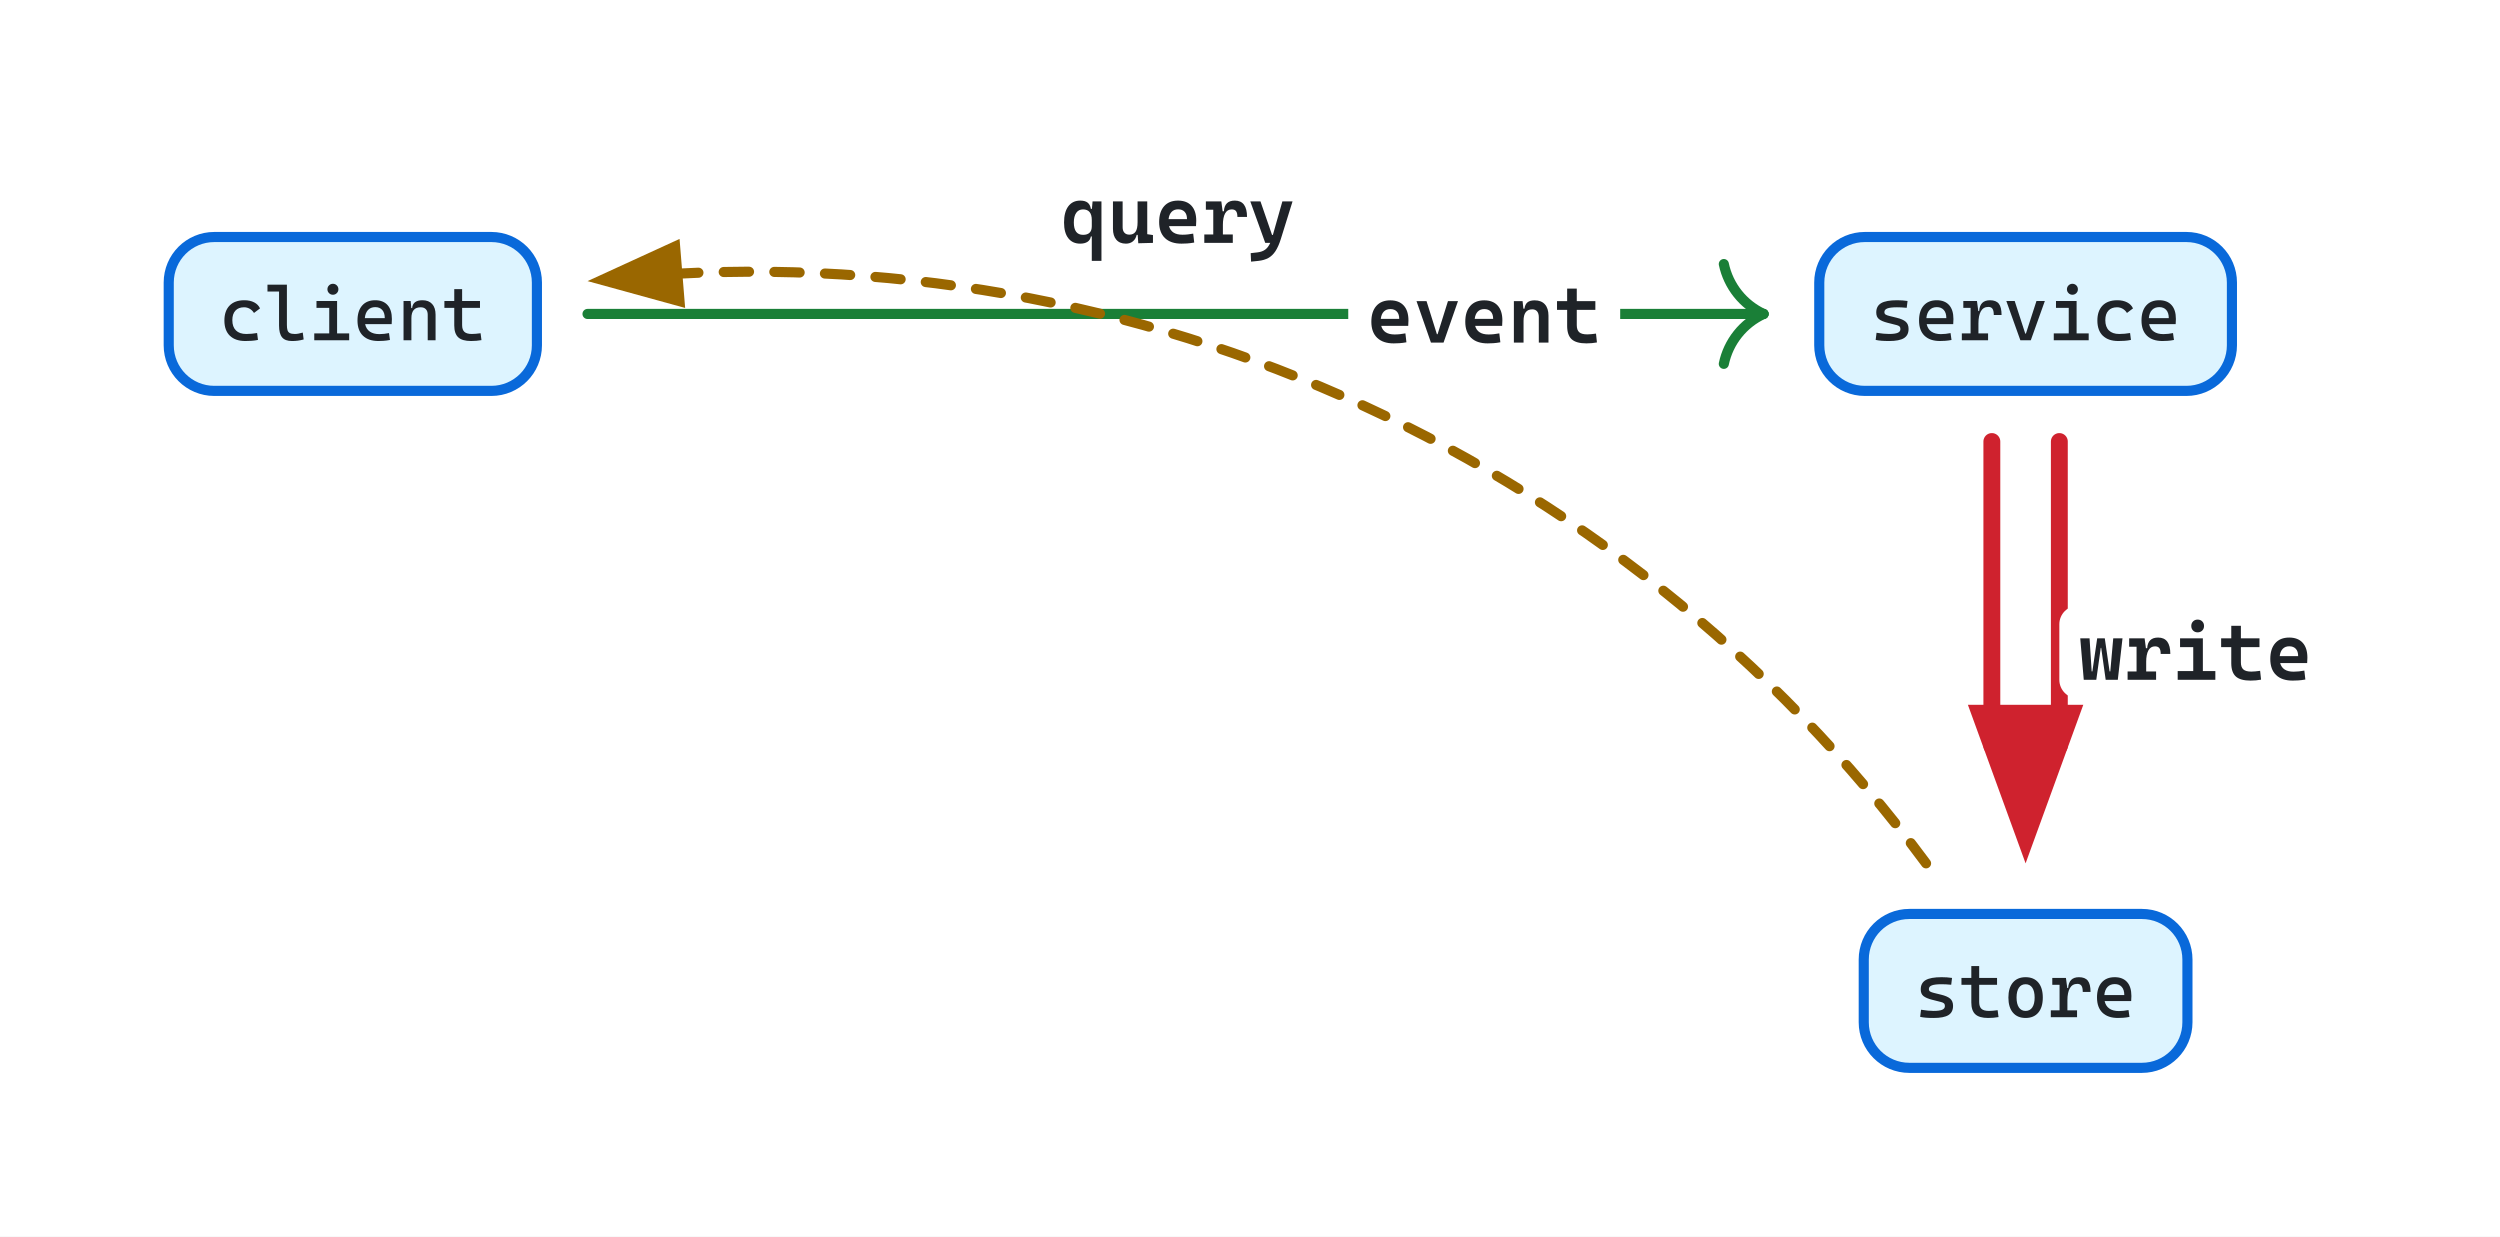
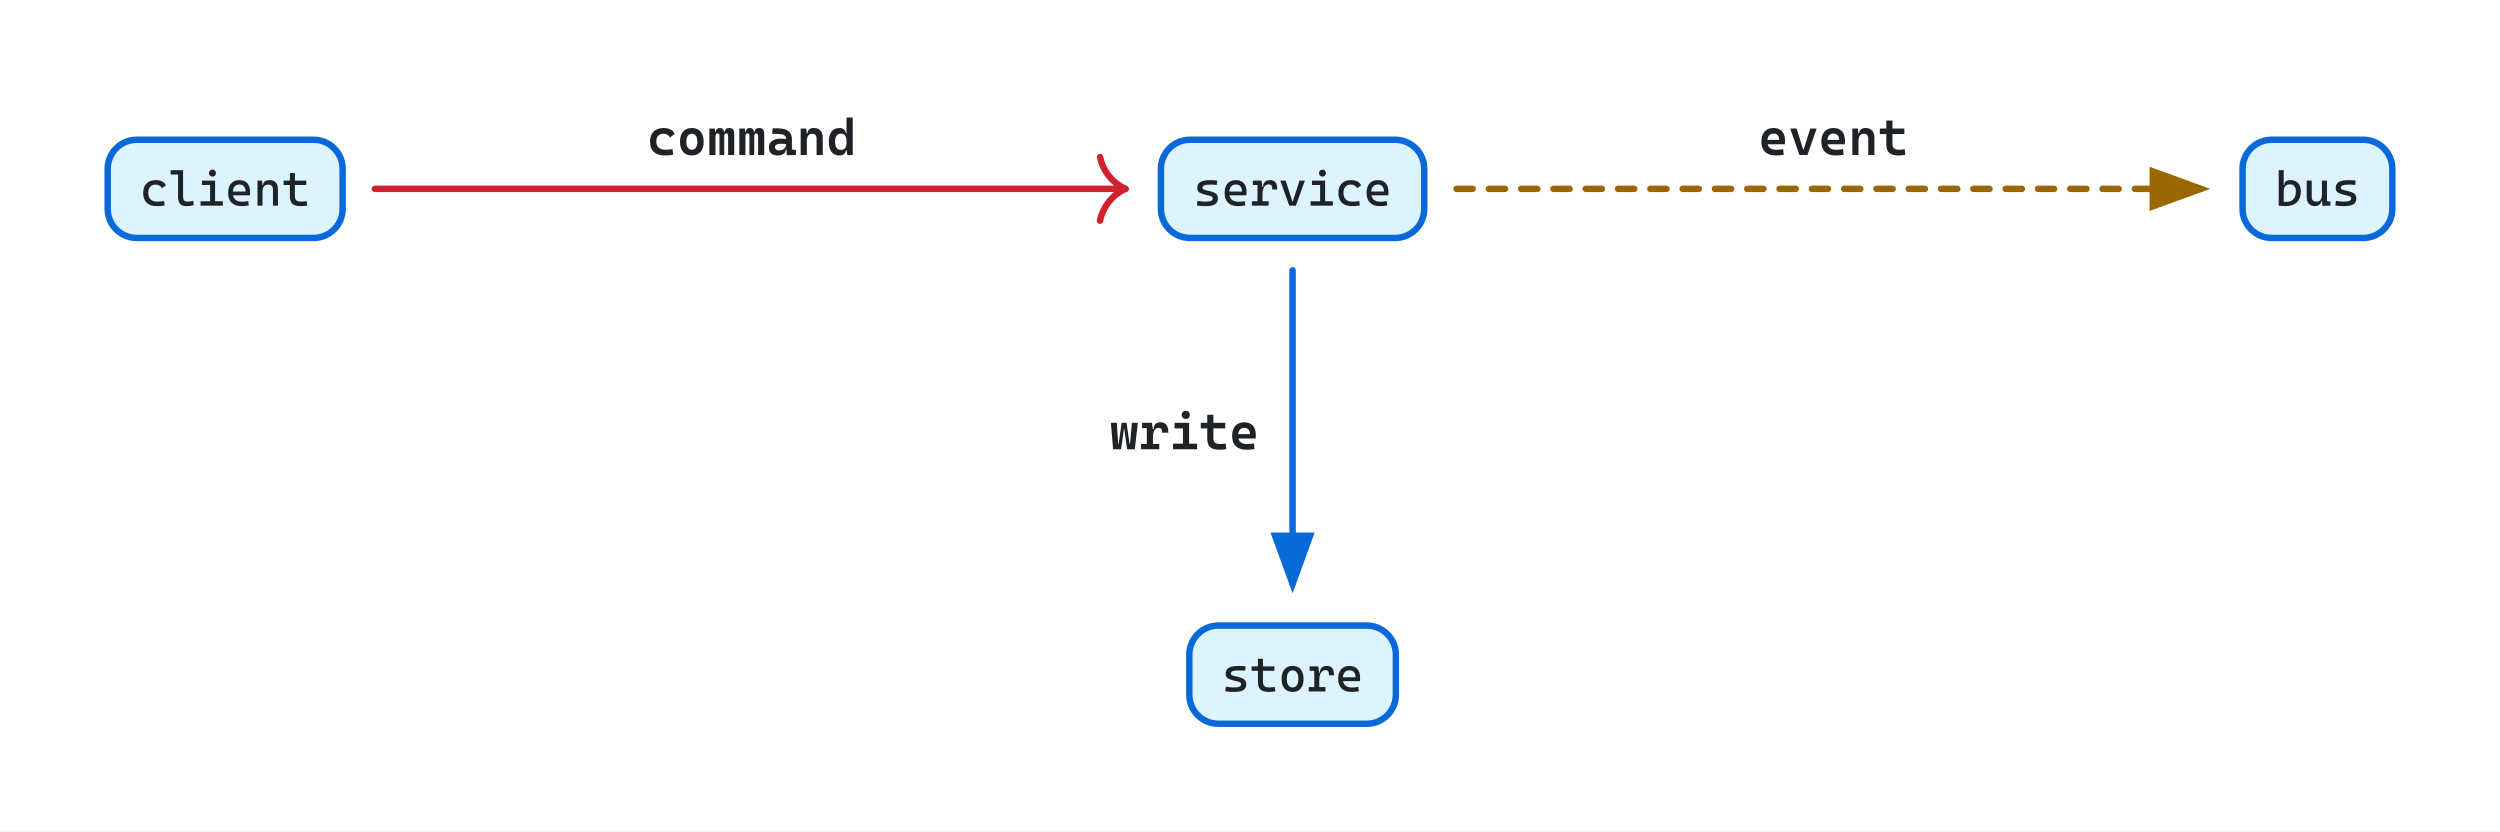
- <svg xmlns="http://www.w3.org/2000/svg" xmlns:xlink="http://www.w3.org/1999/xlink" class="typst-doc" viewBox="0 0 296.33 146.574">
-   <path class="typst-shape" fill="#ffffff" fill-rule="nonzero" d="M 0 0v 146.574 h 296.33 v -146.574 Z " />
+ <svg xmlns="http://www.w3.org/2000/svg" xmlns:xlink="http://www.w3.org/1999/xlink" class="typst-doc" viewBox="0 0 464.375 154.44">
+   <path class="typst-shape" fill="#ffffff" fill-rule="nonzero" d="M 0 0v 154.44 h 464.375 v -154.44 Z " />
  <g>
    <g class="typst-group" transform="matrix(1 0 0 1 20 20)">
      <g>
        <g class="typst-group">
          <g>
-             <path class="typst-shape" fill="none" stroke="#1a7f37" stroke-width="1.2" stroke-linecap="round" stroke-linejoin="miter" stroke-miterlimit="4" transform="matrix(1 0 0 1 49.64062 17.21348)" d="M 0 0h 139.4 " />
-             <path class="typst-shape" fill="none" stroke="#1a7f37" stroke-width="1.2" stroke-linecap="round" stroke-linejoin="miter" stroke-miterlimit="4" transform="matrix(1 0 0 1 184.3282 17.21348)" d="M 0 0m 4.712 0 c -2.419 1.113 -4.168 3.307 -4.712 5.914 " />
-             <path class="typst-shape" fill="none" stroke="#1a7f37" stroke-width="1.2" stroke-linecap="round" stroke-linejoin="miter" stroke-miterlimit="4" transform="matrix(1 0 0 1 184.3282 11.29978)" d="M 0 0m 4.712 5.914 c -2.419 -1.113 -4.168 -3.307 -4.712 -5.914 " />
-             <path class="typst-shape" fill="none" transform="matrix(1 0 0 1 103.5246 0)" d="M 0 0h 32.232 v 13.213 h -32.232 v -13.213 Z " />
-             <g class="typst-group">
-               <g>
-                 <g class="typst-group" transform="matrix(1 0 0 1 103.5246 -0.00000000221457)">
+             <path class="typst-shape" fill="none" stroke="#cf222e" stroke-width="1.2" stroke-linecap="round" stroke-linejoin="miter" stroke-miterlimit="4" transform="matrix(1 0 0 1 49.64062 15.07969)" d="M 0 0h 139.4 " />
+             <path class="typst-shape" fill="none" stroke="#cf222e" stroke-width="1.2" stroke-linecap="round" stroke-linejoin="miter" stroke-miterlimit="4" transform="matrix(1 0 0 1 184.3282 15.07969)" d="M 0 0m 4.712 0 c -2.419 1.113 -4.168 3.307 -4.712 5.914 " />
+             <path class="typst-shape" fill="none" stroke="#cf222e" stroke-width="1.2" stroke-linecap="round" stroke-linejoin="miter" stroke-miterlimit="4" transform="matrix(1 0 0 1 184.3282 9.165986)" d="M 0 0m 4.712 5.914 c -2.419 -1.113 -4.168 -3.307 -4.712 -5.914 " />
+             <path class="typst-shape" fill="none" transform="matrix(1 0 0 1 97.9582 0.00000000000002517671)" d="M 0 0h 43.365 v 11.08 h -43.365 v -11.08 Z " />
+             <g class="typst-group">
+               <g>
+                 <g class="typst-group" transform="matrix(1 0 0 1 97.9582 -0.00000009251968)">
                  <g>
                    <g class="typst-group">
                      <g>
                        <g class="typst-group">
                          <g>
-                             <path class="typst-shape" fill="#ffffff" fill-rule="nonzero" d="M 0 0m 0 2.2 c 0 -1.215 0.985 -2.2 2.2 -2.2 h 27.832 c 1.215 0 2.2 0.985 2.2 2.2 v 6.587 c 0 1.215 -0.985 2.2 -2.2 2.2 h -27.832 c -1.215 0 -2.2 -0.985 -2.2 -2.2 Z " />
+                             <path class="typst-shape" fill="#ffffff" fill-rule="nonzero" d="M 0 0m 0 2.2 c 0 -1.215 0.985 -2.2 2.2 -2.2 h 38.965 c 1.215 0 2.2 0.985 2.2 2.2 v 6.587 c 0 1.215 -0.985 2.2 -2.2 2.2 h -38.965 c -1.215 0 -2.2 -0.985 -2.2 -2.2 Z " />
                            <g class="typst-text" transform="matrix(1 0 0 -1 2.2 8.786914)">
-                               <use xlink:href="#gABA392A637140E34C535808584AA81B6" x="0" y="0" fill="#1f2328" fill-rule="nonzero" />
-                               <use xlink:href="#g7753AC0F86132189CB29AE5A4ECDD045" x="5.566" y="0" fill="#1f2328" fill-rule="nonzero" />
-                               <use xlink:href="#g451FD8E21EC7940E982B175B7A20B2EA" x="11.133" y="0" fill="#1f2328" fill-rule="nonzero" />
-                               <use xlink:href="#g85142B9183B4E6F925678C4536383AC2" x="16.699" y="0" fill="#1f2328" fill-rule="nonzero" />
-                               <use xlink:href="#g7EF3787B7A8C677F0B6EB64C0E4C4F76" x="22.266" y="0" fill="#1f2328" fill-rule="nonzero" />
-                             </g>
-                           </g>
-                         </g>
-                       </g>
-                     </g>
-                   </g>
-                 </g>
-               </g>
-             </g>
-             <path class="typst-shape" fill="none" stroke="#cf222e" stroke-width="2" stroke-linecap="round" stroke-linejoin="miter" stroke-miterlimit="4" transform="matrix(1 0 0 1 216.0977 32.33359)" d="M 0 0v 36.086 " />
-             <path class="typst-shape" fill="none" stroke="#cf222e" stroke-width="2" stroke-linecap="round" stroke-linejoin="miter" stroke-miterlimit="4" transform="matrix(1 0 0 1 224.0977 32.33359)" d="M 0 0v 36.086 " />
-             <path class="typst-shape" fill="#cf222e" fill-rule="nonzero" transform="matrix(1 0 0 1 213.2573 63.53974)" d="M 0 0l 6.84 18.794 l 6.84 -18.794 " />
-             <path class="typst-shape" fill="none" transform="matrix(1 0 0 1 224.0977 51.79375)" d="M 0 0h 32.232 v 11.08 h -32.232 v -11.08 Z " />
-             <g class="typst-group">
-               <g>
-                 <g class="typst-group" transform="matrix(1 0 0 1 224.0977 51.79375)">
+                               <use xlink:href="#g9CC7FA4BFFE72FA2C178DD4B76B68192" x="0" y="0" fill="#1f2328" fill-rule="nonzero" />
+                               <use xlink:href="#gD2DBA36EFB21E3A01E9F956CE97BEF5A" x="5.566" y="0" fill="#1f2328" fill-rule="nonzero" />
+                               <use xlink:href="#g3EC586A4E62E326F59C54A0F2EA208B3" x="11.133" y="0" fill="#1f2328" fill-rule="nonzero" />
+                               <use xlink:href="#g3EC586A4E62E326F59C54A0F2EA208B3" x="16.699" y="0" fill="#1f2328" fill-rule="nonzero" />
+                               <use xlink:href="#g1FC85270BC4379E30F818F93338CFFAA" x="22.266" y="0" fill="#1f2328" fill-rule="nonzero" />
+                               <use xlink:href="#g40A478DFDB1468C1517956AAFB2A3C40" x="27.832" y="0" fill="#1f2328" fill-rule="nonzero" />
+                               <use xlink:href="#gC2C2EA6FF2A42418AB49B3836C4C4A57" x="33.398" y="0" fill="#1f2328" fill-rule="nonzero" />
+                             </g>
+                           </g>
+                         </g>
+                       </g>
+                     </g>
+                   </g>
+                 </g>
+               </g>
+             </g>
+             <path class="typst-shape" fill="none" stroke="#0969da" stroke-width="1.2" stroke-linecap="round" stroke-linejoin="miter" stroke-miterlimit="4" transform="matrix(1 0 0 1 220.0977 30.1998)" d="M 0 0v 58.246 " />
+             <path class="typst-shape" fill="#0969da" fill-rule="nonzero" transform="matrix(1 0 0 1 215.9934 78.92349)" d="M 0 0l 4.104 11.276 l 4.104 -11.276 " />
+             <path class="typst-shape" fill="none" transform="matrix(1 0 0 1 183.8656 54.65996)" d="M 0 0h 32.232 v 11.08 h -32.232 v -11.08 Z " />
+             <g class="typst-group">
+               <g>
+                 <g class="typst-group" transform="matrix(1 0 0 1 183.8656 54.65996)">
                  <g>
                    <g class="typst-group">
                      <g>
                        <g class="typst-group">
                          <g>
                            <path class="typst-shape" fill="#ffffff" fill-rule="nonzero" d="M 0 0m 0 2.2 c 0 -1.215 0.985 -2.2 2.2 -2.2 h 27.832 c 1.215 0 2.2 0.985 2.2 2.2 v 6.587 c 0 1.215 -0.985 2.2 -2.2 2.2 h -27.832 c -1.215 0 -2.2 -0.985 -2.2 -2.2 Z " />
                            <g class="typst-text" transform="matrix(1 0 0 -1 2.2 8.786914)">
                              <use xlink:href="#gE3EEB6383B8206A954BC6E05C6A4DE72" x="0" y="0" fill="#1f2328" fill-rule="nonzero" />
                              <use xlink:href="#g85142B9183B4E6F925678C4536383AC2" x="5.566" y="0" fill="#1f2328" fill-rule="nonzero" />
                              <use xlink:href="#gD72267F14BF1DA7E4A138910BA57BEA7" x="11.133" y="0" fill="#1f2328" fill-rule="nonzero" />
                              <use xlink:href="#g94404CA6EFCECCE9991AD2A2BC5B53DD" x="16.699" y="0" fill="#1f2328" fill-rule="nonzero" />
                              <use xlink:href="#g451FD8E21EC7940E982B175B7A20B2EA" x="22.266" y="0" fill="#1f2328" fill-rule="nonzero" />
                            </g>
                          </g>
                        </g>
                      </g>
                    </g>
                  </g>
                </g>
              </g>
            </g>
-             <path class="typst-shape" fill="none" stroke="#9a6700" stroke-width="1.2" stroke-linecap="round" stroke-linejoin="miter" stroke-miterlimit="4" stroke-dashoffset="0" stroke-dasharray="3 3" transform="matrix(1 0 0 1 51.38464 12.20825)" d="M 0 0m 156.914 70.125 c -36.388 -49.191 -96.052 -75.504 -156.914 -69.203 " />
-             <path class="typst-shape" fill="#9a6700" fill-rule="nonzero" transform="matrix(1 0 0 1 49.64062 8.319653)" d="M 0 0m 10.909 0 l -10.909 5 l 11.571 3.182 " />
-             <path class="typst-shape" fill="none" transform="matrix(1 0 0 1 139.8111 11.82284)" d="M 0 0h 32.232 v 11.08 h -32.232 v -11.08 Z " />
-             <g class="typst-group">
-               <g>
-                 <g class="typst-group" transform="matrix(1 0 0 1 139.8111 11.82284)">
+             <path class="typst-shape" fill="none" stroke="#9a6700" stroke-width="1.2" stroke-linecap="round" stroke-linejoin="miter" stroke-miterlimit="4" stroke-dashoffset="0" stroke-dasharray="3 3" transform="matrix(1 0 0 1 250.5547 15.07969)" d="M 0 0h 138.246 " />
+             <path class="typst-shape" fill="#9a6700" fill-rule="nonzero" transform="matrix(1 0 0 1 379.2784 10.97545)" d="M 0 0m 0 8.208 l 11.276 -4.104 l -11.276 -4.104 " />
+             <path class="typst-shape" fill="none" transform="matrix(1 0 0 1 304.4387 0.00000000000002517671)" d="M 0 0h 32.232 v 11.08 h -32.232 v -11.08 Z " />
+             <g class="typst-group">
+               <g>
+                 <g class="typst-group" transform="matrix(1 0 0 1 304.4387 -0.00000009251966)">
                  <g>
                    <g class="typst-group">
                      <g>
                        <g class="typst-group">
                          <g>
                            <path class="typst-shape" fill="#ffffff" fill-rule="nonzero" d="M 0 0m 0 2.2 c 0 -1.215 0.985 -2.2 2.2 -2.2 h 27.832 c 1.215 0 2.2 0.985 2.2 2.2 v 6.587 c 0 1.215 -0.985 2.2 -2.2 2.2 h -27.832 c -1.215 0 -2.2 -0.985 -2.2 -2.2 Z " />
                            <g class="typst-text" transform="matrix(1 0 0 -1 2.2 8.786914)">
                              <use xlink:href="#g451FD8E21EC7940E982B175B7A20B2EA" x="0" y="0" fill="#1f2328" fill-rule="nonzero" />
                              <use xlink:href="#g5CF9D4D6CEDF17B0298FA40219A42633" x="5.566" y="0" fill="#1f2328" fill-rule="nonzero" />
                              <use xlink:href="#g451FD8E21EC7940E982B175B7A20B2EA" x="11.133" y="0" fill="#1f2328" fill-rule="nonzero" />
                              <use xlink:href="#g40A478DFDB1468C1517956AAFB2A3C40" x="16.699" y="0" fill="#1f2328" fill-rule="nonzero" />
                              <use xlink:href="#g94404CA6EFCECCE9991AD2A2BC5B53DD" x="22.266" y="0" fill="#1f2328" fill-rule="nonzero" />
                            </g>
                          </g>
                        </g>
                      </g>
                    </g>
                  </g>
                </g>
              </g>
            </g>
-             <path class="typst-shape" fill="none" transform="matrix(1 0 0 1 0 8.093359)" d="M 0 0h 43.641 v 18.24 h -43.641 v -18.24 Z " />
-             <g class="typst-group">
-               <g>
-                 <g class="typst-group" transform="matrix(1 0 0 1 -0.0000001298713 8.093359)">
+             <path class="typst-shape" fill="none" transform="matrix(1 0 0 1 0 5.95957)" d="M 0 0h 43.641 v 18.24 h -43.641 v -18.24 Z " />
+             <g class="typst-group">
+               <g>
+                 <g class="typst-group" transform="matrix(1 0 0 1 -0.0000001298713 5.95957)">
                  <g>
                    <g class="typst-group">
                      <g>
                        <g class="typst-group" transform="matrix(1 0 0 1 0.00000000005000072 0)">
                          <g>
                            <path class="typst-shape" fill="#ddf4ff" fill-rule="nonzero" d="M 0 0m 0 5.4 c 0 -2.982 2.418 -5.4 5.4 -5.4 h 32.841 c 2.982 0 5.4 2.418 5.4 5.4 v 7.44 c 0 2.982 -2.418 5.4 -5.4 5.4 h -32.841 c -2.982 0 -5.4 -2.418 -5.4 -5.4 Z " />
                            <path class="typst-shape" fill="none" stroke="#0969da" stroke-width="1.2" stroke-linecap="butt" stroke-linejoin="miter" stroke-miterlimit="4" d="M 0 0m 5.4 0 h 32.841 c 2.982 0 5.4 2.418 5.4 5.4 v 7.44 c 0 2.982 -2.418 5.4 -5.4 5.4 h -32.841 c -2.982 0 -5.4 -2.418 -5.4 -5.4 v -7.44 c 0 -2.982 2.418 -5.4 5.4 -5.4 " />
                            <g class="typst-text" transform="matrix(1 0 0 -1 6 12.24023)">
                              <use xlink:href="#g496D52F1239A202D2084B655D124B477" x="0" y="0" fill="#1f2328" fill-rule="nonzero" />
                              <use xlink:href="#gA89B28849E570429A74B372C5A555659" x="5.273" y="0" fill="#1f2328" fill-rule="nonzero" />
                              <use xlink:href="#gC863C15A47F1EE40B91CD46D2F207AF0" x="10.547" y="0" fill="#1f2328" fill-rule="nonzero" />
                              <use xlink:href="#gEFAEEDD6907DC1C45C92FF41D2845054" x="15.82" y="0" fill="#1f2328" fill-rule="nonzero" />
                              <use xlink:href="#g633FB8EB4E92D6FD3B927F14FC393029" x="21.094" y="0" fill="#1f2328" fill-rule="nonzero" />
                              <use xlink:href="#gC979954D9EBF87A71FAD624AF61A34DA" x="26.367" y="0" fill="#1f2328" fill-rule="nonzero" />
                            </g>
                          </g>
                        </g>
                      </g>
                    </g>
                  </g>
                </g>
              </g>
            </g>
-             <path class="typst-shape" fill="none" transform="matrix(1 0 0 1 195.6406 8.093359)" d="M 0 0h 48.914 v 18.24 h -48.914 v -18.24 Z " />
-             <g class="typst-group">
-               <g>
-                 <g class="typst-group" transform="matrix(1 0 0 1 195.6406 8.093359)">
+             <path class="typst-shape" fill="none" transform="matrix(1 0 0 1 195.6406 5.95957)" d="M 0 0h 48.914 v 18.24 h -48.914 v -18.24 Z " />
+             <g class="typst-group">
+               <g>
+                 <g class="typst-group" transform="matrix(1 0 0 1 195.6406 5.95957)">
                  <g>
                    <g class="typst-group">
                      <g>
                        <g class="typst-group" transform="matrix(1 0 0 1 0.00000000005000072 0)">
                          <g>
                            <path class="typst-shape" fill="#ddf4ff" fill-rule="nonzero" d="M 0 0m 0 5.4 c 0 -2.982 2.418 -5.4 5.4 -5.4 h 38.114 c 2.982 0 5.4 2.418 5.4 5.4 v 7.44 c 0 2.982 -2.418 5.4 -5.4 5.4 h -38.114 c -2.982 0 -5.4 -2.418 -5.4 -5.4 Z " />
                            <path class="typst-shape" fill="none" stroke="#0969da" stroke-width="1.2" stroke-linecap="butt" stroke-linejoin="miter" stroke-miterlimit="4" d="M 0 0m 5.4 0 h 38.114 c 2.982 0 5.4 2.418 5.4 5.4 v 7.44 c 0 2.982 -2.418 5.4 -5.4 5.4 h -38.114 c -2.982 0 -5.4 -2.418 -5.4 -5.4 v -7.44 c 0 -2.982 2.418 -5.4 5.4 -5.4 " />
                            <g class="typst-text" transform="matrix(1 0 0 -1 6 12.24023)">
                              <use xlink:href="#gD1B2E94B5C9985D20B63EC1E24E5C26A" x="0" y="0" fill="#1f2328" fill-rule="nonzero" />
                              <use xlink:href="#gEFAEEDD6907DC1C45C92FF41D2845054" x="5.273" y="0" fill="#1f2328" fill-rule="nonzero" />
                              <use xlink:href="#g9E80DE21BD69AE0F43672228C9C283DA" x="10.547" y="0" fill="#1f2328" fill-rule="nonzero" />
                              <use xlink:href="#g1D6EC232D600E11B8D94326AD8F00DFC" x="15.82" y="0" fill="#1f2328" fill-rule="nonzero" />
                              <use xlink:href="#gC863C15A47F1EE40B91CD46D2F207AF0" x="21.094" y="0" fill="#1f2328" fill-rule="nonzero" />
                              <use xlink:href="#g496D52F1239A202D2084B655D124B477" x="26.367" y="0" fill="#1f2328" fill-rule="nonzero" />
                              <use xlink:href="#gEFAEEDD6907DC1C45C92FF41D2845054" x="31.641" y="0" fill="#1f2328" fill-rule="nonzero" />
                            </g>
                          </g>
                        </g>
                      </g>
                    </g>
                  </g>
                </g>
              </g>
            </g>
-             <path class="typst-shape" fill="none" transform="matrix(1 0 0 1 200.9141 88.33359)" d="M 0 0h 38.367 v 18.24 h -38.367 v -18.24 Z " />
-             <g class="typst-group">
-               <g>
-                 <g class="typst-group" transform="matrix(1 0 0 1 200.9141 88.33359)">
+             <path class="typst-shape" fill="none" transform="matrix(1 0 0 1 396.5547 5.95957)" d="M 0 0h 27.82 v 18.24 h -27.82 v -18.24 Z " />
+             <g class="typst-group">
+               <g>
+                 <g class="typst-group" transform="matrix(1 0 0 1 396.5547 5.95957)">
+                   <g>
+                     <g class="typst-group">
+                       <g>
+                         <g class="typst-group" transform="matrix(1 0 0 1 0.00000000005000072 0)">
+                           <g>
+                             <path class="typst-shape" fill="#ddf4ff" fill-rule="nonzero" d="M 0 0m 0 5.4 c 0 -2.982 2.418 -5.4 5.4 -5.4 h 17.02 c 2.982 0 5.4 2.418 5.4 5.4 v 7.44 c 0 2.982 -2.418 5.4 -5.4 5.4 h -17.02 c -2.982 0 -5.4 -2.418 -5.4 -5.4 Z " />
+                             <path class="typst-shape" fill="none" stroke="#0969da" stroke-width="1.2" stroke-linecap="butt" stroke-linejoin="miter" stroke-miterlimit="4" d="M 0 0m 5.4 0 h 17.02 c 2.982 0 5.4 2.418 5.4 5.4 v 7.44 c 0 2.982 -2.418 5.4 -5.4 5.4 h -17.02 c -2.982 0 -5.4 -2.418 -5.4 -5.4 v -7.44 c 0 -2.982 2.418 -5.4 5.4 -5.4 " />
+                             <g class="typst-text" transform="matrix(1 0 0 -1 6 12.24023)">
+                               <use xlink:href="#g7109ECFC51F91CAEC05C3382AC67B7E" x="0" y="0" fill="#1f2328" fill-rule="nonzero" />
+                               <use xlink:href="#g4C06857F2585BA43717A6A4E596626B6" x="5.273" y="0" fill="#1f2328" fill-rule="nonzero" />
+                               <use xlink:href="#gD1B2E94B5C9985D20B63EC1E24E5C26A" x="10.547" y="0" fill="#1f2328" fill-rule="nonzero" />
+                             </g>
+                           </g>
+                         </g>
+                       </g>
+                     </g>
+                   </g>
+                 </g>
+               </g>
+             </g>
+             <path class="typst-shape" fill="none" transform="matrix(1 0 0 1 200.9141 96.1998)" d="M 0 0h 38.367 v 18.24 h -38.367 v -18.24 Z " />
+             <g class="typst-group">
+               <g>
+                 <g class="typst-group" transform="matrix(1 0 0 1 200.9141 96.1998)">
                  <g>
                    <g class="typst-group">
                      <g>
                        <g class="typst-group" transform="matrix(1 0 0 1 0.00000000005000072 0)">
                          <g>
                            <path class="typst-shape" fill="#ddf4ff" fill-rule="nonzero" d="M 0 0m 0 5.4 c 0 -2.982 2.418 -5.4 5.4 -5.4 h 27.567 c 2.982 0 5.4 2.418 5.4 5.4 v 7.44 c 0 2.982 -2.418 5.4 -5.4 5.4 h -27.567 c -2.982 0 -5.4 -2.418 -5.4 -5.4 Z " />
                            <path class="typst-shape" fill="none" stroke="#0969da" stroke-width="1.2" stroke-linecap="butt" stroke-linejoin="miter" stroke-miterlimit="4" d="M 0 0m 5.4 0 h 27.567 c 2.982 0 5.4 2.418 5.4 5.4 v 7.44 c 0 2.982 -2.418 5.4 -5.4 5.4 h -27.567 c -2.982 0 -5.4 -2.418 -5.4 -5.4 v -7.44 c 0 -2.982 2.418 -5.4 5.4 -5.4 " />
                            <g class="typst-text" transform="matrix(1 0 0 -1 6 12.24023)">
                              <use xlink:href="#gD1B2E94B5C9985D20B63EC1E24E5C26A" x="0" y="0" fill="#1f2328" fill-rule="nonzero" />
                              <use xlink:href="#gC979954D9EBF87A71FAD624AF61A34DA" x="5.273" y="0" fill="#1f2328" fill-rule="nonzero" />
                              <use xlink:href="#gE2E584E44E1451AAC32324807229E6E0" x="10.547" y="0" fill="#1f2328" fill-rule="nonzero" />
                              <use xlink:href="#g9E80DE21BD69AE0F43672228C9C283DA" x="15.82" y="0" fill="#1f2328" fill-rule="nonzero" />
                              <use xlink:href="#gEFAEEDD6907DC1C45C92FF41D2845054" x="21.094" y="0" fill="#1f2328" fill-rule="nonzero" />
                            </g>
                          </g>
                        </g>
                      </g>
                    </g>
                  </g>
                </g>
              </g>
            </g>
          </g>
        </g>
      </g>
    </g>
  </g>
  <defs id="glyph">
-     <symbol id="gABA392A637140E34C535808584AA81B6" overflow="visible">
-       <path d="M 0 0m 2.31 -0.093 q -0.909 0 -1.41 0.647 q -0.501 0.647 -0.501 1.858 q 0 1.239 0.503 1.918 q 0.503 0.68 1.417 0.68 q 0.575 0 0.879 -0.244 q 0.304 -0.244 0.378 -0.74 h 0.125 l 0.079 0.891 h 1.053 v -7.051 h -1.146 v 2.895 h -0.111 q -0.065 -0.422 -0.397 -0.638 q -0.332 -0.216 -0.87 -0.216 Z m 1.378 2.788 q 0 1.271 -1.039 1.271 q -0.52 0 -0.805 -0.406 q -0.285 -0.406 -0.285 -1.148 q 0 -1.461 1.095 -1.461 q 1.034 0 1.034 1.021 v 0.724 Z " />
-     </symbol>
-     <symbol id="g7753AC0F86132189CB29AE5A4ECDD045" overflow="visible">
-       <path d="M 0 0m 2.162 -0.093 q -0.728 0 -1.13 0.462 q -0.401 0.462 -0.401 1.301 v 3.247 h 1.146 v -3.062 q 0 -0.422 0.211 -0.652 q 0.211 -0.23 0.591 -0.23 q 0.482 0 0.726 0.341 q 0.244 0.341 0.244 1.143 v 2.458 h 1.146 v -3.887 l 0.677 -0.102 v -0.928 l -1.74 -0.046 l -0.07 0.993 h -0.121 q -0.116 -0.501 -0.452 -0.77 q -0.336 -0.269 -0.828 -0.269 Z " />
+     <symbol id="g9CC7FA4BFFE72FA2C178DD4B76B68192" overflow="visible">
+       <path d="M 0 0m 3.317 -0.093 q -1.308 0 -2.02 0.661 q -0.712 0.661 -0.712 1.9 q 0 1.206 0.659 1.874 q 0.659 0.668 1.883 0.668 q 0.747 0 1.276 -0.283 q 0.529 -0.283 0.756 -0.807 l -0.849 -0.663 q -0.204 0.329 -0.522 0.508 q -0.318 0.179 -0.698 0.179 q -0.631 0 -0.983 -0.371 q -0.353 -0.371 -0.353 -1.058 q 0 -0.751 0.436 -1.146 q 0.436 -0.394 1.239 -0.394 q 0.339 0 0.675 0.032 q 0.336 0.032 0.656 0.088 l 0.121 -1.048 q -0.38 -0.083 -0.779 -0.111 q -0.399 -0.028 -0.784 -0.028 Z " />
+     </symbol>
+     <symbol id="gD2DBA36EFB21E3A01E9F956CE97BEF5A" overflow="visible">
+       <path d="M 0 0m 2.783 -0.093 q -1.048 0 -1.624 0.668 q -0.575 0.668 -0.575 1.883 q 0 1.22 0.575 1.886 q 0.575 0.666 1.624 0.666 q 1.048 0 1.624 -0.666 q 0.575 -0.666 0.575 -1.886 q 0 -1.215 -0.575 -1.883 q -0.575 -0.668 -1.624 -0.668 Z m 0 1.067 q 0.487 0 0.754 0.387 q 0.267 0.387 0.267 1.097 q 0 0.714 -0.267 1.099 q -0.267 0.385 -0.754 0.385 q -0.487 0 -0.754 -0.385 q -0.267 -0.385 -0.267 -1.099 q 0 -0.71 0.267 -1.097 q 0.267 -0.387 0.754 -0.387 Z " />
+     </symbol>
+     <symbol id="g3EC586A4E62E326F59C54A0F2EA208B3" overflow="visible">
+       <path d="M 0 0m 3.961 0 v 3.502 q 0 0.51 -0.329 0.51 q -0.394 0 -0.394 -0.598 v -3.414 h -0.895 v 3.595 q 0 0.417 -0.334 0.417 q -0.399 0 -0.399 -0.598 v -3.414 h -1.136 v 4.917 h 1.025 l 0.065 -0.612 h 0.097 q 0.079 0.705 0.784 0.705 q 0.631 0 0.761 -0.705 h 0.102 q 0.032 0.315 0.246 0.51 q 0.213 0.195 0.58 0.195 q 0.501 0 0.731 -0.274 q 0.23 -0.274 0.23 -0.886 v -3.85 h -1.132 Z " />
+     </symbol>
+     <symbol id="g1FC85270BC4379E30F818F93338CFFAA" overflow="visible">
+       <path d="M 0 0m 3.729 -0.046 l -0.065 1.085 h -0.107 q -0.06 -0.566 -0.462 -0.849 q -0.401 -0.283 -1.06 -0.283 q -0.779 0 -1.208 0.378 q -0.429 0.378 -0.429 1.078 q 0 0.807 0.575 1.239 q 0.575 0.431 1.628 0.431 q 0.561 0 0.974 -0.088 v 0.097 q 0 0.431 -0.339 0.633 q -0.339 0.202 -1.011 0.22 l -1.225 0.032 l 0.093 1.034 l 1.039 -0.014 q 1.29 -0.019 1.916 -0.526 q 0.626 -0.508 0.626 -1.482 v -1.911 l 0.742 -0.102 v -0.928 l -1.688 -0.046 Z m -0.153 2.069 q -0.25 0.046 -0.475 0.053 q -0.225 0.007 -0.471 0.007 q -1.095 0 -1.095 -0.645 q 0 -0.58 0.751 -0.58 q 0.431 0 0.717 0.155 q 0.285 0.155 0.429 0.394 q 0.144 0.239 0.144 0.494 v 0.121 Z " />
+     </symbol>
+     <symbol id="g40A478DFDB1468C1517956AAFB2A3C40" overflow="visible">
+       <path d="M 0 0m 3.688 0 v 3.015 q 0 0.445 -0.202 0.687 q -0.202 0.241 -0.573 0.241 q -1.034 0 -1.034 -1.364 v -2.579 h -1.146 v 4.917 h 1.03 l 0.097 -0.891 h 0.13 q 0.06 0.496 0.348 0.74 q 0.288 0.244 0.863 0.244 q 0.779 0 1.206 -0.473 q 0.427 -0.473 0.427 -1.336 v -3.201 h -1.146 Z " />
+     </symbol>
+     <symbol id="gC2C2EA6FF2A42418AB49B3836C4C4A57" overflow="visible">
+       <path d="M 0 0m 2.343 -0.093 q -0.937 0 -1.44 0.649 q -0.503 0.649 -0.503 1.879 q 0 1.248 0.506 1.911 q 0.506 0.663 1.443 0.663 q 1.081 0 1.229 -0.983 h 0.111 v 2.932 h 1.146 v -6.958 l -0.997 -0.046 l -0.144 0.937 h -0.102 q -0.06 -0.478 -0.385 -0.731 q -0.325 -0.253 -0.863 -0.253 Z m 1.345 2.482 v 0.135 q 0 1.443 -1.048 1.443 q -0.524 0 -0.802 -0.394 q -0.278 -0.394 -0.278 -1.136 q 0 -1.484 1.081 -1.484 q 0.552 0 0.8 0.353 q 0.248 0.353 0.248 1.085 Z " />
+     </symbol>
+     <symbol id="gE3EEB6383B8206A954BC6E05C6A4DE72" overflow="visible">
+       <path d="M 0 0m 3.293 0 l -0.529 3.785 h -0.056 l -0.529 -3.785 h -1.484 l -0.417 4.917 h 1.104 l 0.25 -3.92 h 0.083 l 0.571 3.92 h 0.9 l 0.571 -3.92 h 0.083 l 0.348 3.92 h 1.099 l -0.557 -4.917 h -1.438 Z " />
+     </symbol>
+     <symbol id="g85142B9183B4E6F925678C4536383AC2" overflow="visible">
+       <path d="M 0 0m 2.528 2.115 v -1.123 h 1.174 v -0.993 h -3.377 v 0.993 h 1.062 v 2.932 h -0.877 v 0.993 h 1.832 l 0.153 -1.169 h 0.153 q 0.074 1.262 1.294 1.262 q 1.447 0 1.447 -1.939 h -1.141 q 0 0.478 -0.16 0.687 q -0.16 0.209 -0.513 0.209 q -0.524 0 -0.786 -0.482 q -0.262 -0.482 -0.262 -1.368 Z " />
+     </symbol>
+     <symbol id="gD72267F14BF1DA7E4A138910BA57BEA7" overflow="visible">
+       <path d="M 0 0m 0.696 0 v 1.039 h 1.842 v 2.839 h -1.563 v 1.039 h 2.704 v -3.878 h 1.48 v -1.039 h -4.462 Z m 2.366 5.627 q -0.329 0 -0.543 0.213 q -0.213 0.213 -0.213 0.543 q 0 0.329 0.213 0.543 q 0.213 0.213 0.543 0.213 q 0.329 0 0.543 -0.213 q 0.213 -0.213 0.213 -0.543 q 0 -0.329 -0.213 -0.543 q -0.213 -0.213 -0.543 -0.213 Z " />
+     </symbol>
+     <symbol id="g94404CA6EFCECCE9991AD2A2BC5B53DD" overflow="visible">
+       <path d="M 0 0m 3.767 -0.093 q -1.215 0 -1.751 0.492 q -0.536 0.492 -0.536 1.573 v 1.906 h -1.201 v 1.039 h 1.201 v 1.484 h 1.141 v -1.484 h 2.203 v -1.039 h -2.203 v -1.814 q 0 -0.575 0.29 -0.833 q 0.29 -0.257 0.949 -0.257 q 0.218 0 0.469 0.026 q 0.25 0.026 0.571 0.067 l 0.111 -1.048 q -0.311 -0.056 -0.608 -0.083 q -0.297 -0.028 -0.635 -0.028 Z " />
    </symbol>
    <symbol id="g451FD8E21EC7940E982B175B7A20B2EA" overflow="visible">
      <path d="M 0 0m 3.187 -0.093 q -1.271 0 -1.96 0.661 q -0.689 0.661 -0.689 1.9 q 0 1.206 0.587 1.874 q 0.587 0.668 1.654 0.668 q 1.03 0 1.593 -0.612 q 0.564 -0.612 0.564 -1.777 q 0 -0.334 -0.028 -0.635 h -3.201 q 0.278 -1.021 1.591 -1.021 q 0.325 0 0.638 0.035 q 0.313 0.035 0.638 0.095 l 0.121 -1.058 q -0.459 -0.083 -0.837 -0.107 q -0.378 -0.023 -0.67 -0.023 Z m -1.531 2.904 h 2.185 q 0 0.566 -0.278 0.865 q -0.278 0.299 -0.775 0.299 q -0.482 0 -0.775 -0.302 q -0.292 -0.302 -0.357 -0.863 Z " />
    </symbol>
-     <symbol id="g85142B9183B4E6F925678C4536383AC2" overflow="visible">
-       <path d="M 0 0m 2.528 2.115 v -1.123 h 1.174 v -0.993 h -3.377 v 0.993 h 1.062 v 2.932 h -0.877 v 0.993 h 1.832 l 0.153 -1.169 h 0.153 q 0.074 1.262 1.294 1.262 q 1.447 0 1.447 -1.939 h -1.141 q 0 0.478 -0.16 0.687 q -0.16 0.209 -0.513 0.209 q -0.524 0 -0.786 -0.482 q -0.262 -0.482 -0.262 -1.368 Z " />
-     </symbol>
-     <symbol id="g7EF3787B7A8C677F0B6EB64C0E4C4F76" overflow="visible">
-       <path d="M 0 0m 0.302 -2.227 l -0.046 1.007 l 0.816 0.093 q 0.543 0.065 0.9 0.322 q 0.357 0.257 0.603 0.805 h -0.594 l -1.772 4.917 h 1.206 l 1.373 -3.98 h 0.097 l 1.127 3.98 h 1.206 l -1.396 -4.481 q -0.278 -0.881 -0.633 -1.422 q -0.355 -0.54 -0.842 -0.807 q -0.487 -0.267 -1.164 -0.341 l -0.881 -0.093 Z " />
-     </symbol>
-     <symbol id="gE3EEB6383B8206A954BC6E05C6A4DE72" overflow="visible">
-       <path d="M 0 0m 3.293 0 l -0.529 3.785 h -0.056 l -0.529 -3.785 h -1.484 l -0.417 4.917 h 1.104 l 0.25 -3.92 h 0.083 l 0.571 3.92 h 0.9 l 0.571 -3.92 h 0.083 l 0.348 3.92 h 1.099 l -0.557 -4.917 h -1.438 Z " />
-     </symbol>
-     <symbol id="gD72267F14BF1DA7E4A138910BA57BEA7" overflow="visible">
-       <path d="M 0 0m 0.696 0 v 1.039 h 1.842 v 2.839 h -1.563 v 1.039 h 2.704 v -3.878 h 1.48 v -1.039 h -4.462 Z m 2.366 5.627 q -0.329 0 -0.543 0.213 q -0.213 0.213 -0.213 0.543 q 0 0.329 0.213 0.543 q 0.213 0.213 0.543 0.213 q 0.329 0 0.543 -0.213 q 0.213 -0.213 0.213 -0.543 q 0 -0.329 -0.213 -0.543 q -0.213 -0.213 -0.543 -0.213 Z " />
-     </symbol>
-     <symbol id="g94404CA6EFCECCE9991AD2A2BC5B53DD" overflow="visible">
-       <path d="M 0 0m 3.767 -0.093 q -1.215 0 -1.751 0.492 q -0.536 0.492 -0.536 1.573 v 1.906 h -1.201 v 1.039 h 1.201 v 1.484 h 1.141 v -1.484 h 2.203 v -1.039 h -2.203 v -1.814 q 0 -0.575 0.29 -0.833 q 0.29 -0.257 0.949 -0.257 q 0.218 0 0.469 0.026 q 0.25 0.026 0.571 0.067 l 0.111 -1.048 q -0.311 -0.056 -0.608 -0.083 q -0.297 -0.028 -0.635 -0.028 Z " />
-     </symbol>
    <symbol id="g5CF9D4D6CEDF17B0298FA40219A42633" overflow="visible">
      <path d="M 0 0m 2.036 0 l -1.712 4.917 h 1.188 l 1.229 -3.92 h 0.083 l 1.229 3.92 h 1.188 l -1.712 -4.917 h -1.494 Z " />
    </symbol>
-     <symbol id="g40A478DFDB1468C1517956AAFB2A3C40" overflow="visible">
-       <path d="M 0 0m 3.688 0 v 3.015 q 0 0.445 -0.202 0.687 q -0.202 0.241 -0.573 0.241 q -1.034 0 -1.034 -1.364 v -2.579 h -1.146 v 4.917 h 1.03 l 0.097 -0.891 h 0.13 q 0.06 0.496 0.348 0.74 q 0.288 0.244 0.863 0.244 q 0.779 0 1.206 -0.473 q 0.427 -0.473 0.427 -1.336 v -3.201 h -1.146 Z " />
-     </symbol>
    <symbol id="g496D52F1239A202D2084B655D124B477" overflow="visible">
      <path d="M 0 0m 3.085 -0.088 q -1.191 0 -1.839 0.626 q -0.648 0.626 -0.648 1.8 q 0 1.143 0.613 1.775 q 0.613 0.633 1.751 0.633 q 0.681 0 1.167 -0.253 q 0.486 -0.253 0.692 -0.714 l -0.716 -0.541 q -0.198 0.321 -0.505 0.497 q -0.308 0.176 -0.672 0.176 q -0.659 0 -1.024 -0.398 q -0.365 -0.398 -0.365 -1.132 q 0 -0.795 0.428 -1.215 q 0.428 -0.42 1.224 -0.42 q 0.325 0 0.65 0.031 q 0.325 0.031 0.633 0.083 l 0.105 -0.817 q -0.36 -0.079 -0.745 -0.105 q -0.385 -0.026 -0.749 -0.026 Z " />
    </symbol>
    <symbol id="gA89B28849E570429A74B372C5A555659" overflow="visible">
      <path d="M 0 0m 3.331 -0.088 q -0.809 0 -1.169 0.439 q -0.36 0.439 -0.36 1.406 v 4.017 h -1.371 v 0.817 h 2.303 v -4.79 q 0 -0.369 0.07 -0.602 q 0.07 -0.233 0.275 -0.343 q 0.204 -0.11 0.604 -0.11 q 0.365 0 0.932 0.167 l 0.105 -0.817 q -0.356 -0.097 -0.683 -0.141 q -0.327 -0.044 -0.705 -0.044 Z " />
    </symbol>
    <symbol id="gC863C15A47F1EE40B91CD46D2F207AF0" overflow="visible">
      <path d="M 0 0m 0.703 0 v 0.817 h 1.775 v 3.023 h -1.512 v 0.817 h 2.443 v -3.841 h 1.433 v -0.817 h -4.14 Z m 2.21 5.396 q -0.268 0 -0.459 0.191 q -0.191 0.191 -0.191 0.459 q 0 0.272 0.191 0.461 q 0.191 0.189 0.459 0.189 q 0.272 0 0.461 -0.189 q 0.189 -0.189 0.189 -0.461 q 0 -0.268 -0.189 -0.459 q -0.189 -0.191 -0.461 -0.191 Z " />
    </symbol>
    <symbol id="gEFAEEDD6907DC1C45C92FF41D2845054" overflow="visible">
      <path d="M 0 0m 3.041 -0.088 q -1.191 0 -1.839 0.626 q -0.648 0.626 -0.648 1.8 q 0 1.143 0.549 1.775 q 0.549 0.633 1.551 0.633 q 0.945 0 1.461 -0.571 q 0.516 -0.571 0.516 -1.661 q 0 -0.321 -0.026 -0.598 h -3.146 q 0.123 -0.584 0.554 -0.885 q 0.431 -0.301 1.134 -0.301 q 0.29 0 0.571 0.033 q 0.281 0.033 0.571 0.09 l 0.114 -0.817 q -0.413 -0.079 -0.756 -0.101 q -0.343 -0.022 -0.606 -0.022 Z m -1.617 2.716 h 2.364 q 0 0.628 -0.299 0.965 q -0.299 0.336 -0.826 0.336 q -0.541 0 -0.861 -0.338 q -0.321 -0.338 -0.378 -0.962 Z " />
    </symbol>
    <symbol id="g633FB8EB4E92D6FD3B927F14FC393029" overflow="visible">
      <path d="M 0 0m 3.604 0 v 3.032 q 0 0.422 -0.22 0.65 q -0.22 0.229 -0.615 0.229 q -1.099 0 -1.099 -1.292 v -2.619 h -0.932 v 4.658 h 0.844 l 0.075 -0.844 h 0.101 q 0.079 0.932 1.23 0.932 q 0.738 0 1.143 -0.448 q 0.404 -0.448 0.404 -1.266 v -3.032 h -0.932 Z " />
    </symbol>
    <symbol id="gC979954D9EBF87A71FAD624AF61A34DA" overflow="visible">
      <path d="M 0 0m 3.48 -0.088 q -1.059 0 -1.531 0.439 q -0.472 0.439 -0.472 1.406 v 2.083 h -1.169 v 0.817 h 1.169 v 1.406 h 0.932 v -1.406 h 2.118 v -0.817 h -2.118 v -2.039 q 0 -0.554 0.27 -0.804 q 0.27 -0.25 0.89 -0.25 q 0.22 0 0.466 0.024 q 0.246 0.024 0.562 0.064 l 0.105 -0.817 q -0.308 -0.053 -0.6 -0.079 q -0.292 -0.026 -0.622 -0.026 Z " />
    </symbol>
    <symbol id="gD1B2E94B5C9985D20B63EC1E24E5C26A" overflow="visible">
      <path d="M 0 0m 2.276 -0.088 q -0.527 0 -0.903 0.031 q -0.376 0.031 -0.688 0.101 l 0.105 0.844 q 0.461 -0.07 0.815 -0.105 q 0.354 -0.035 0.67 -0.035 q 0.708 0 1.026 0.138 q 0.319 0.138 0.319 0.442 q 0 0.211 -0.112 0.314 q -0.112 0.103 -0.345 0.16 l -1.072 0.272 q -0.69 0.176 -1.013 0.435 q -0.323 0.259 -0.323 0.787 q 0 0.765 0.587 1.107 q 0.587 0.343 1.892 0.343 q 0.642 0 1.23 -0.088 l -0.097 -0.809 q -0.356 0.035 -0.628 0.048 q -0.272 0.013 -0.532 0.013 q -0.782 0 -1.134 -0.134 q -0.352 -0.134 -0.352 -0.437 q 0 -0.202 0.145 -0.292 q 0.145 -0.09 0.444 -0.165 l 0.861 -0.211 q 0.734 -0.176 1.074 -0.47 q 0.341 -0.294 0.341 -0.857 q 0 -0.751 -0.549 -1.092 q -0.549 -0.341 -1.762 -0.341 Z " />
    </symbol>
    <symbol id="g9E80DE21BD69AE0F43672228C9C283DA" overflow="visible">
      <path d="M 0 0m 2.32 2.004 v -1.187 h 1.143 v -0.817 h -3.111 v 0.817 h 1.037 v 3.023 h -0.861 v 0.817 h 1.617 l 0.158 -1.195 h 0.105 q 0.079 1.283 1.283 1.283 q 0.721 0 1.046 -0.413 q 0.325 -0.413 0.325 -1.336 h -0.923 q 0 0.51 -0.152 0.734 q -0.152 0.224 -0.49 0.224 q -0.593 0 -0.885 -0.508 q -0.292 -0.508 -0.292 -1.444 Z " />
    </symbol>
    <symbol id="g1D6EC232D600E11B8D94326AD8F00DFC" overflow="visible">
      <path d="M 0 0m 2.017 0 l -1.666 4.658 h 0.993 l 1.252 -3.867 h 0.079 l 1.252 3.867 h 0.993 l -1.666 -4.658 h -1.239 Z " />
    </symbol>
+     <symbol id="g7109ECFC51F91CAEC05C3382AC67B7E" overflow="visible">
+       <path d="M 0 0m 1.964 -0.088 q -0.316 0 -0.624 0.024 q -0.308 0.024 -0.624 0.064 v 6.592 h 0.932 v -2.777 h 0.088 q 0.066 0.932 1.143 0.932 q 0.932 0 1.441 -0.549 q 0.51 -0.549 0.51 -1.56 q 0 -1.296 -0.749 -2.01 q -0.749 -0.714 -2.116 -0.714 Z m -0.316 2.707 v -1.903 q 0.123 -0.009 0.25 -0.011 q 0.127 -0.002 0.25 -0.002 q 0.839 0 1.299 0.505 q 0.459 0.505 0.459 1.428 q 0 0.633 -0.279 0.976 q -0.279 0.343 -0.793 0.343 q -1.187 0 -1.187 -1.336 Z " />
+     </symbol>
+     <symbol id="g4C06857F2585BA43717A6A4E596626B6" overflow="visible">
+       <path d="M 0 0m 2.18 -0.088 q -0.734 0 -1.136 0.437 q -0.402 0.437 -0.402 1.233 v 3.076 h 0.932 v -3.076 q 0 -0.4 0.229 -0.617 q 0.229 -0.218 0.642 -0.218 q 0.51 0 0.769 0.323 q 0.259 0.323 0.259 1.083 v 2.505 h 0.932 v -3.814 l 0.642 -0.097 v -0.747 l -1.494 -0.044 l -0.066 0.94 h -0.083 q -0.11 -0.475 -0.431 -0.729 q -0.321 -0.255 -0.791 -0.255 Z " />
+     </symbol>
    <symbol id="gE2E584E44E1451AAC32324807229E6E0" overflow="visible">
      <path d="M 0 0m 2.637 -0.088 q -0.967 0 -1.503 0.633 q -0.536 0.633 -0.536 1.784 q 0 1.156 0.536 1.786 q 0.536 0.631 1.503 0.631 q 0.971 0 1.505 -0.631 q 0.534 -0.631 0.534 -1.786 q 0 -1.151 -0.534 -1.784 q -0.534 -0.633 -1.505 -0.633 Z m 0 0.835 q 0.514 0 0.793 0.413 q 0.279 0.413 0.279 1.169 q 0 0.76 -0.279 1.171 q -0.279 0.411 -0.793 0.411 q -0.514 0 -0.793 -0.411 q -0.279 -0.411 -0.279 -1.171 q 0 -0.756 0.279 -1.169 q 0.279 -0.413 0.793 -0.413 Z " />
    </symbol>
  </defs>
</svg>
